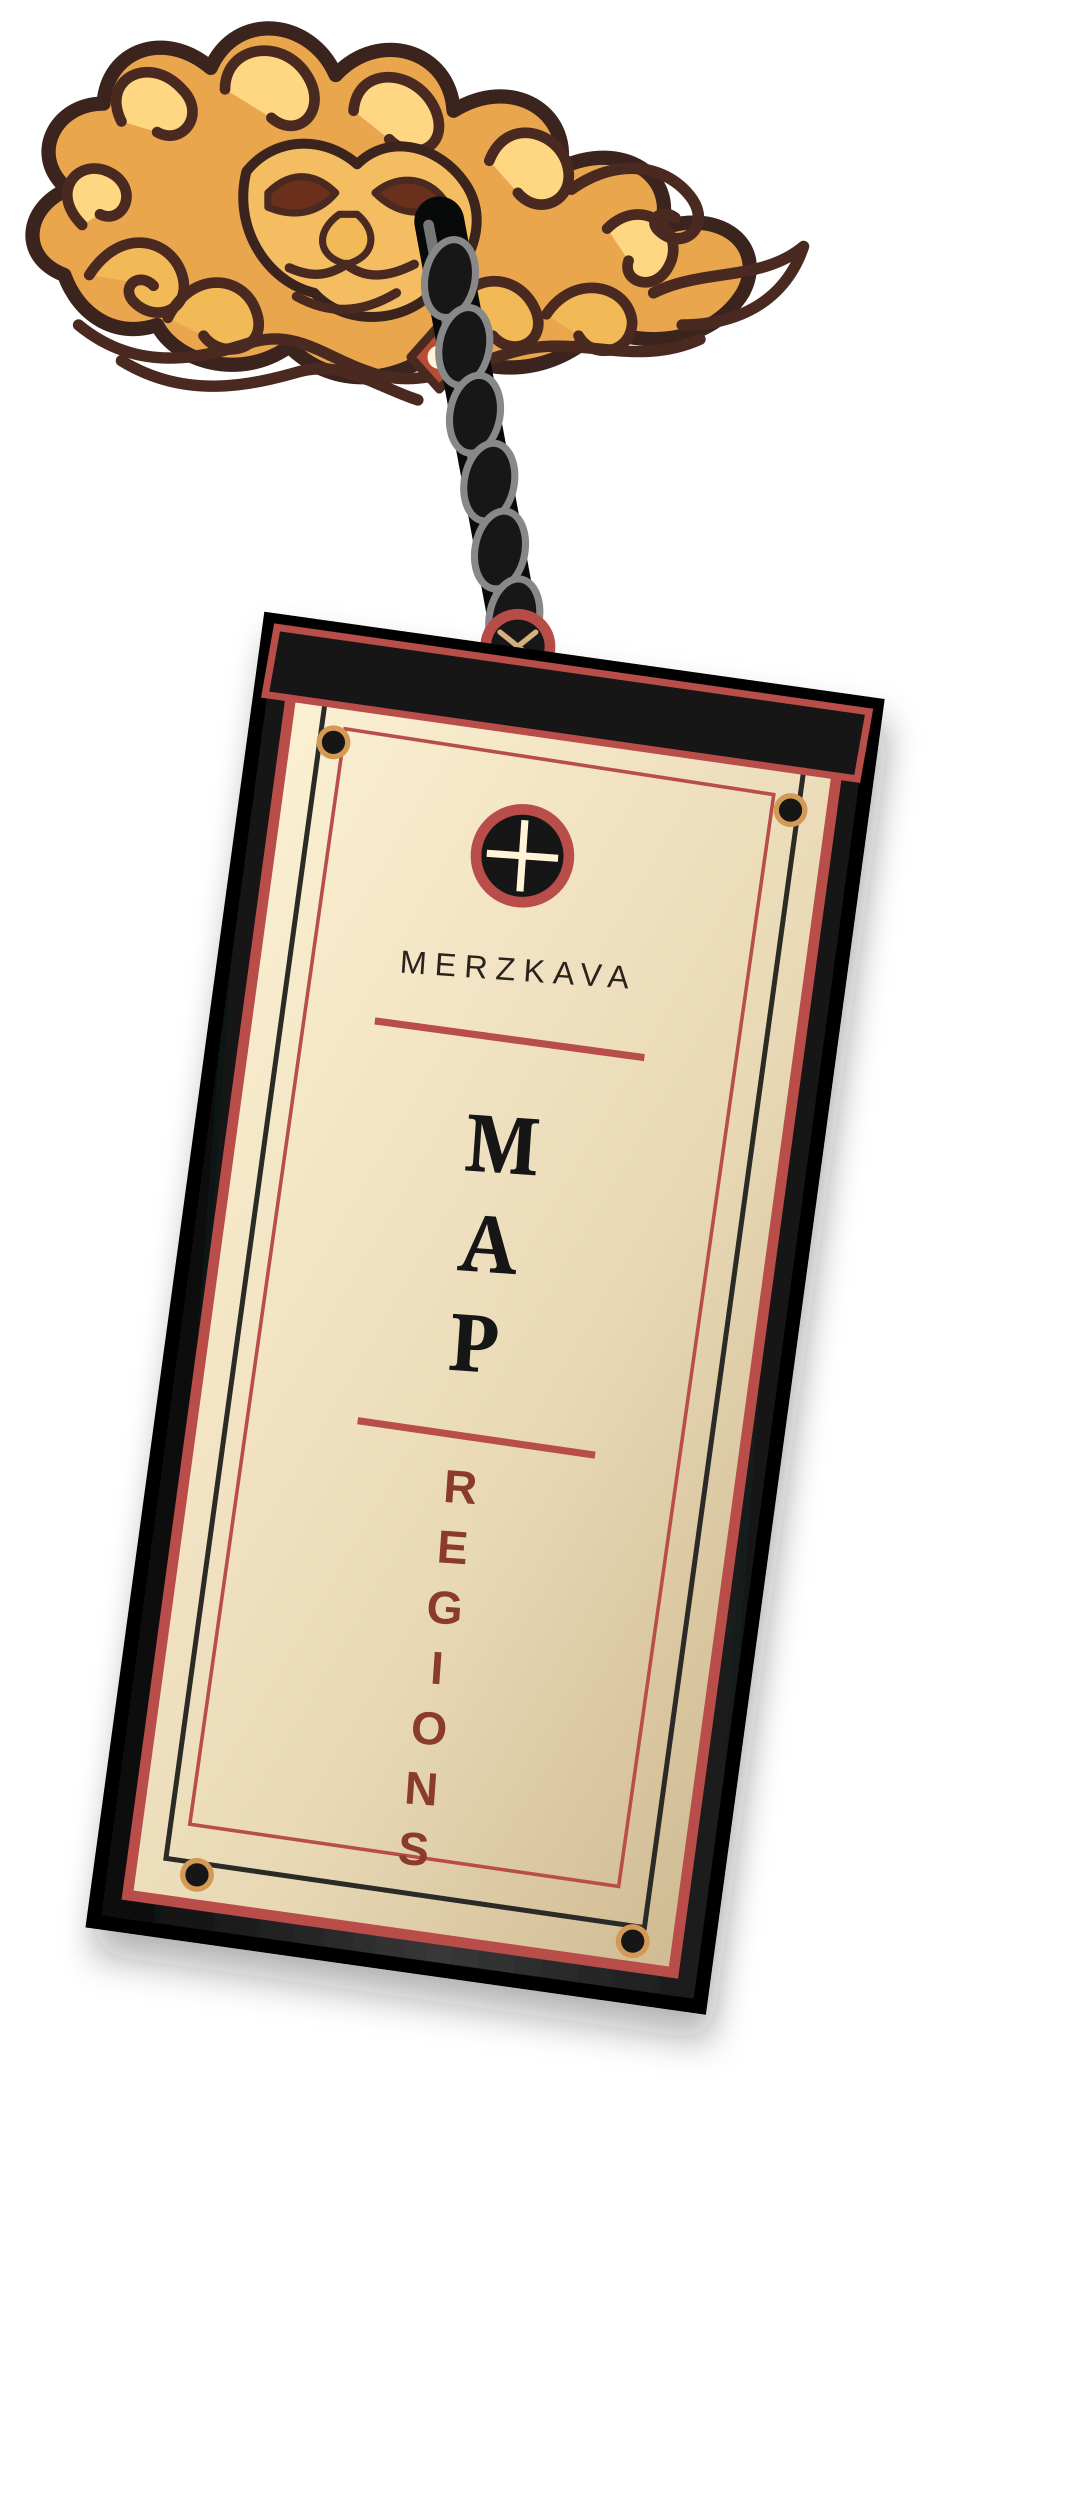
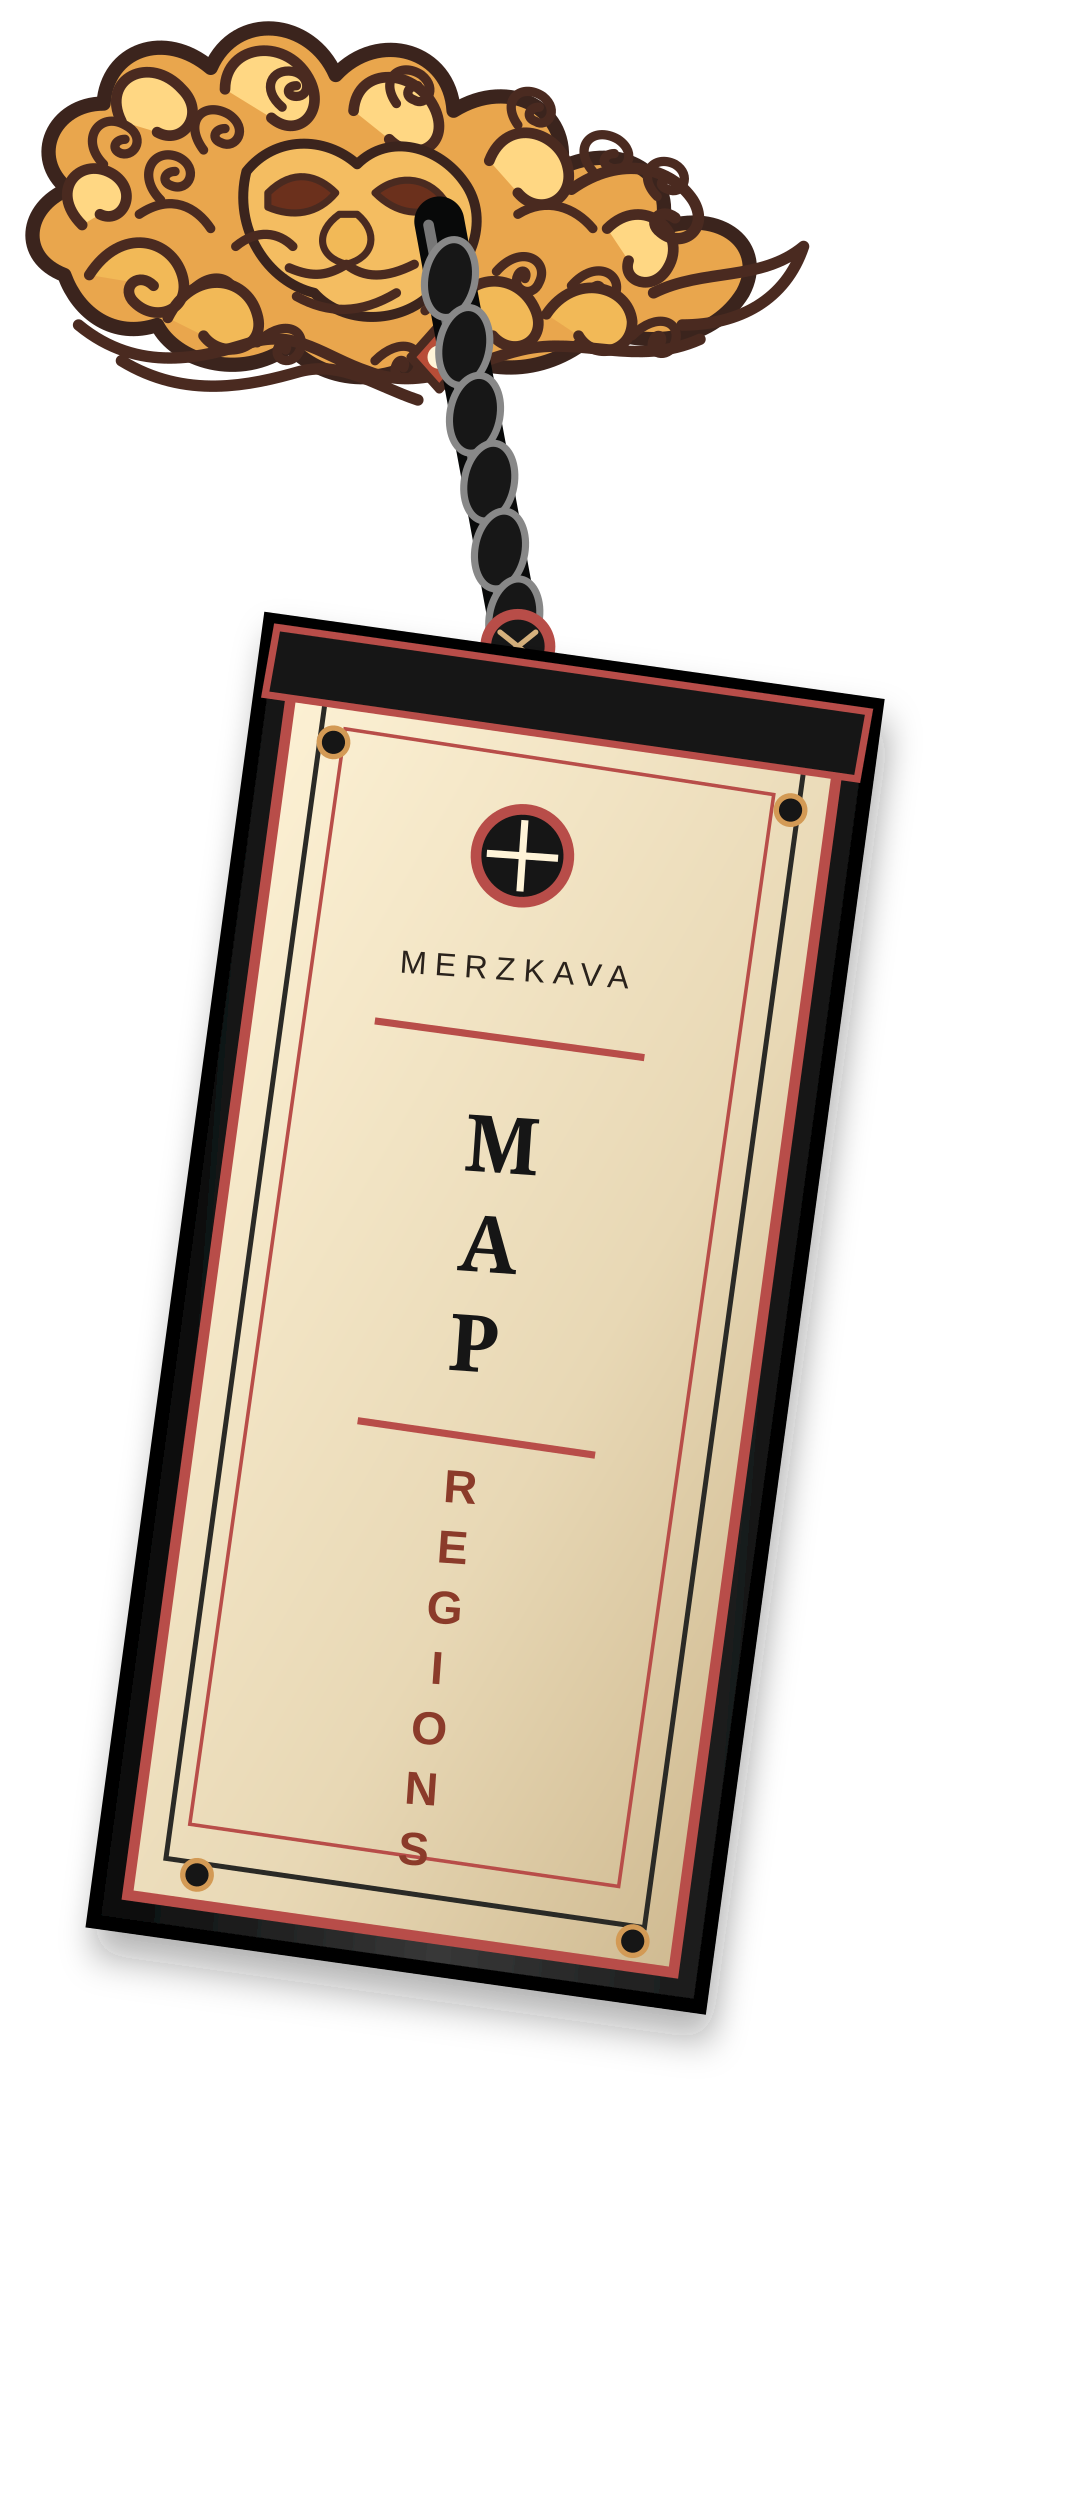
<svg xmlns="http://www.w3.org/2000/svg" width="300" height="700" viewBox="0 0 300 700" role="img" aria-labelledby="title">
  <defs>
    <linearGradient id="paper" x1="0" y1="0" x2="1" y2="1">
      <stop stop-color="#FFF4D8" />
      <stop offset=".6" stop-color="#E8D8B5" />
      <stop offset="1" stop-color="#CBB58B" />
    </linearGradient>
    <linearGradient id="iron" x1="0" y1="0" x2="1" y2="0">
      <stop stop-color="#080909" />
      <stop offset=".5" stop-color="#383838" />
      <stop offset="1" stop-color="#111212" />
    </linearGradient>
    <filter id="shadow" x="-30%" y="-20%" width="170%" height="160%">
      <feDropShadow dx="2" dy="7" stdDeviation="5" flood-color="#151515" flood-opacity=".34" />
    </filter>
  </defs>
  <g stroke-linecap="round" stroke-linejoin="round">
    <path d="M18 77 C5 72 7 58 19 53 C8 44 15 29 29 29 C30 14 46 8 59 19  C66 3 87 5 94 21 C106 8 126 14 127 31 C143 21 160 31 157 47  C174 39 190 49 185 64 C202 58 215 69 208 82  C200 95 183 98 168 92 C155 105 137 106 124 97  C109 109 92 108 81 97 C67 107 49 101 44 91 C32 95 22 88 18 77 Z" fill="#E9A64D" stroke="#3B241D" stroke-width="4" />
    <path d="M23 63 C13 53 23 43 32 49 C39 54 34 63 28 60  M34 34 C28 22 42 15 51 25 C58 32 51 41 44 37  M63 25 C63 12 81 10 87 23 C91 32 83 39 76 33  M99 31 C100 18 117 19 122 31 C126 41 116 46 109 39  M137 45 C142 32 157 37 159 47 C161 56 151 61 145 54  M170 64 C180 54 193 65 187 75 C183 82 174 79 176 73" fill="#FFD783" stroke="#4A2A20" stroke-width="3" />
    <path d="M69 48 C77 38 91 38 100 46 C109 37 123 41 130 51  C138 62 131 77 121 82 C112 91 96 91 88 82 C75 79 65 64 69 48 Z" fill="#F4BD61" stroke="#3B241D" stroke-width="2.8" />
    <path d="M75 54 C82 47 89 49 94 54 C89 60 82 61 75 58 Z  M105 54 C112 48 121 50 125 57 C118 61 111 60 105 54 Z" fill="#6B301C" stroke="#4A2A20" stroke-width="2" />
    <path d="M95 60 C88 65 89 72 97 74 C105 72 106 65 100 60 Z" fill="#F2B957" stroke="#4A2A20" stroke-width="2" />
    <path d="M81 75 C88 78 92 77 97 74 C102 78 108 78 116 74  M83 83 C92 88 101 88 111 82" fill="none" stroke="#4A2A20" stroke-width="2.6" />
+     <g fill="none" stroke="#4A2A20" stroke-width="2.6" stroke-linecap="round" stroke-linejoin="round">
+       <path d="M29 46 C22 39 28 31 35 35 C41 38 38 44 34 43 C31 42 32 39 35 39" />
+       <path d="M45 56 C38 49 43 41 50 44 C56 47 53 54 48 52 C45 51 46 48 49 48" />
+       <path d="M57 42 C51 34 57 28 64 32 C70 36 66 42 62 40 C59 39 60 36 63 36" />
+       <path d="M79 30 C73 25 76 19 82 20 C87 21 87 27 83 27 C80 27 80 24 83 24" />
+       <path d="M111 29 C106 22 112 17 118 21 C123 25 119 30 116 28 C113 27 114 24 117 24" />
+       <path d="M145 35 C140 28 146 23 152 27 C157 31 153 36 150 34 C147 33 148 30 151 30" />
+       <path d="M166 48 C160 41 166 35 173 39 C179 43 175 49 171 47 C168 46 169 43 172 43" />
+       <path d="M184 55 C178 49 183 43 189 46 C194 49 191 55 187 53 C184 52 185 50 188 50" />
+       <path d="M31 72 C38 65 45 69 43 75 C41 80 35 78 37 74 C38 72 40 73 39 75" />
+       <path d="M53 82 C60 74 68 79 65 85 C63 90 57 87 59 83 C60 81 62 82 61 84" />
+       <path d="M139 76 C146 68 154 73 151 79 C149 84 143 81 145 77 C146 75 148 76 147 78" />
+       <path d="M160 80 C167 72 175 77 172 83 C170 88 164 85 166 81 C167 79 169 80 168 82" />
+       <path d="M72 96 C79 89 86 92 84 98 C82 103 76 101 78 97 C79 95 81 96 80 98" />
+       <path d="M105 101 C112 94 119 97 117 103 C115 108 109 106 111 102 C112 100 114 101 113 103" />
+       <path d="M177 94 C184 87 191 90 189 96 C187 101 181 99 183 95 C184 93 186 94 185 96" />
+       <path d="M39 60 C48 54 55 58 59 64 M145 60 C153 55 161 58 166 64 M66 69 C72 64 78 65 82 69 M119 87 C125 82 132 83 136 87" />
+     </g>
    <path d="M25 77 C34 63 48 67 51 77 C54 87 43 91 37 84 C34 80 39 76 43 80  M47 89 C54 75 69 77 72 88 C75 98 62 101 57 94  M126 91 C128 77 143 75 149 85 C155 95 144 101 138 94  M153 88 C161 76 176 80 177 90 C177 99 166 101 162 94" fill="#F2B957" stroke="#4A2A20" stroke-width="3" />
    <path d="M22 91 C39 105 57 100 70 96 C83 92 91 100 103 104  C118 110 133 101 146 98 C163 94 178 103 196 95  M34 101 C52 112 70 108 84 104 C96 101 105 108 117 112  M160 53 C174 43 188 47 194 56 C199 64 191 70 185 65  C181 62 185 58 189 61  M183 82 C197 75 213 79 225 69 C220 84 207 91 191 91" fill="none" stroke="#4A2A20" stroke-width="3.2" />
    <path d="M123 91 l8 9 -8 9 -8 -9 Z" fill="#B84D37" stroke="#4A2A20" stroke-width="2.4" />
    <circle cx="123" cy="100" r="3.3" fill="#FFF4D8" />
  </g>
  <g stroke-linecap="round" stroke-linejoin="round">
    <path d="M123 62 L145 181" fill="none" stroke="#080909" stroke-width="14" />
    <path d="M120 63 L142 179" fill="none" stroke="#777" stroke-width="3" />
    <g fill="#171717" stroke="#888" stroke-width="2">
      <ellipse cx="126" cy="78" rx="7" ry="11" transform="rotate(10 126 78)" />
      <ellipse cx="130" cy="97" rx="7" ry="11" transform="rotate(10 130 97)" />
      <ellipse cx="133" cy="116" rx="7" ry="11" transform="rotate(10 133 116)" />
      <ellipse cx="137" cy="135" rx="7" ry="11" transform="rotate(10 137 135)" />
      <ellipse cx="140" cy="154" rx="7" ry="11" transform="rotate(10 140 154)" />
      <ellipse cx="144" cy="173" rx="7" ry="11" transform="rotate(10 144 173)" />
    </g>
    <circle cx="145" cy="181" r="9" fill="#171717" stroke="#B84D48" stroke-width="3" />
    <path d="M140 177 L150 185 M150 177 L140 185" stroke="#D7B27D" stroke-width="1.5" />
  </g>
  <g transform="rotate(4 145 430)" filter="url(#shadow)">
    <path d="M58 179 L229 191 L205 558 L34 546 Z" fill="url(#iron)" stroke="#050505" stroke-width="4" />
    <path d="M66 188 L220 199 L197 549 L43 538 Z" fill="url(#paper)" stroke="#B84D48" stroke-width="3" />
    <path d="M75 199 L210 209 L188 537 L53 527 Z" fill="none" stroke="#2A2925" stroke-width="1.4" />
    <path d="M81 208 L202 218 L180 526 L59 517 Z" fill="none" stroke="#B84D48" stroke-width="1" />
    <path d="M60 181 L227 193 L225 212 L58 200 Z" fill="#171717" stroke="#B84D48" stroke-width="2" />
    <circle cx="78" cy="212" r="4" fill="#151515" stroke="#D39A55" stroke-width="1.5" />
    <circle cx="207" cy="222" r="4" fill="#151515" stroke="#D39A55" stroke-width="1.5" />
    <circle cx="62" cy="531" r="4" fill="#151515" stroke="#D39A55" stroke-width="1.5" />
    <circle cx="185" cy="541" r="4" fill="#151515" stroke="#D39A55" stroke-width="1.5" />
    <circle cx="133" cy="240" r="13" fill="#171717" stroke="#B84D48" stroke-width="3" />
    <path d="M133 230 V250 M123 240 H143" stroke="#FFF4D8" stroke-width="2" />
    <text x="133" y="275" fill="#29231B" text-anchor="middle" font-family="Arial,sans-serif" font-size="9" letter-spacing="2.3">MERZKAVA</text>
    <path d="M95 289 L171 294" stroke="#B84D48" stroke-width="2" />
    <g fill="#171717" text-anchor="middle" font-family="Georgia,serif" font-size="22" font-weight="700">
      <text x="133" y="329">M</text>
      <text x="131" y="357">A</text>
      <text x="129" y="385">P</text>
    </g>
    <path d="M98 401 L165 406" stroke="#B84D48" stroke-width="2" />
    <g fill="#8B3B2B" text-anchor="middle" font-family="Arial,sans-serif" font-size="13" font-weight="700">
      <text x="128" y="422">R</text>
      <text x="127" y="439">E</text>
      <text x="126" y="456">G</text>
      <text x="125" y="473">I</text>
      <text x="124" y="490">O</text>
      <text x="123" y="507">N</text>
      <text x="122" y="524">S</text>
    </g>
  </g>
</svg>
